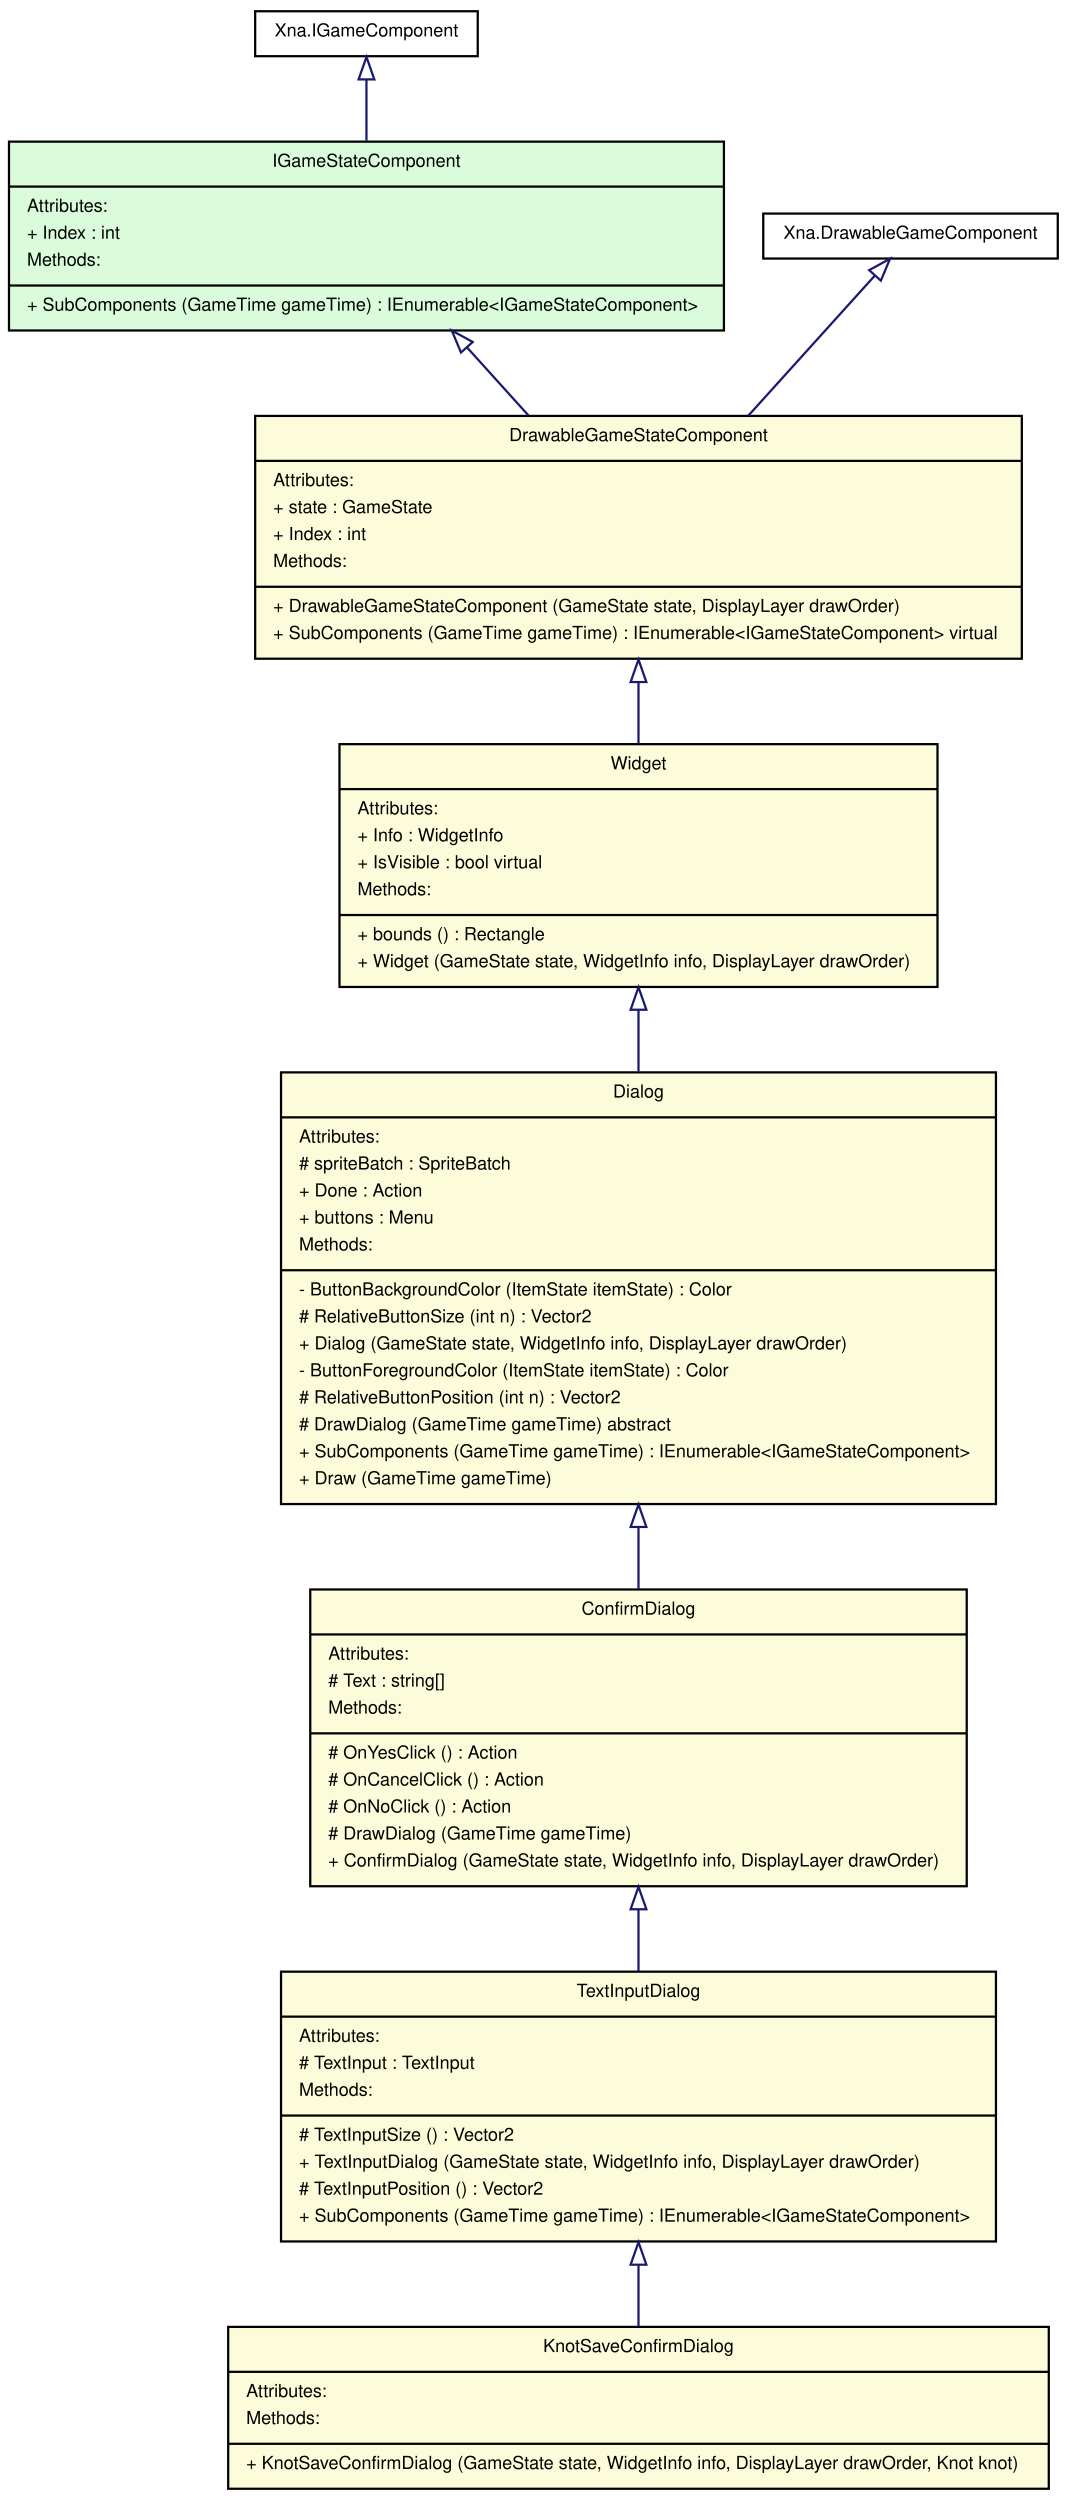
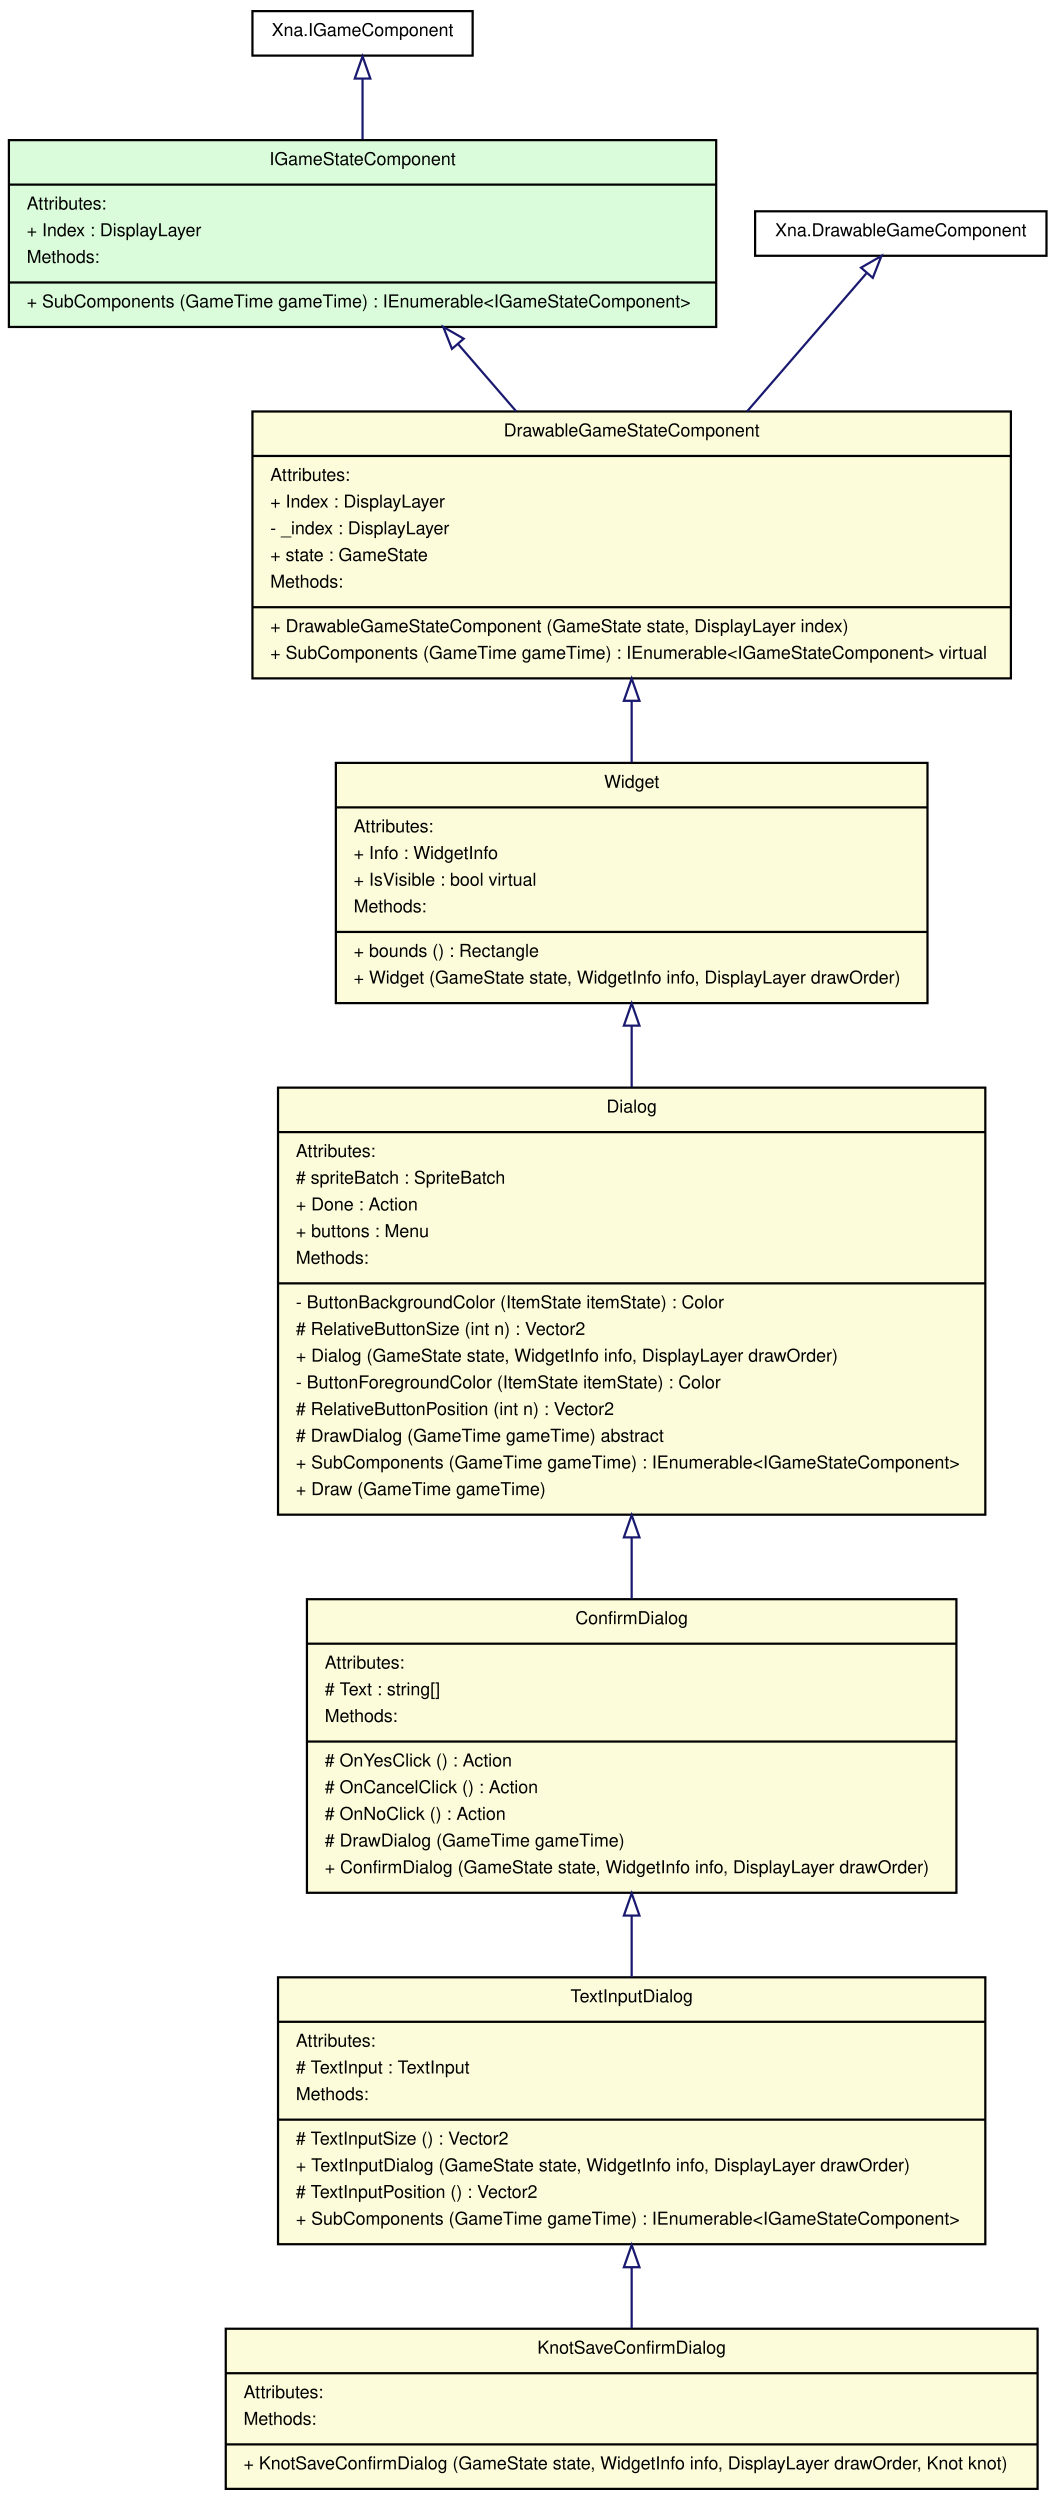
- <svg xmlns="http://www.w3.org/2000/svg" width="474pt" height="1112pt" viewBox="0.00 0.00 474.00 1112.00">
-   <g id="graph1" class="graph" transform="scale(1 1) rotate(0) translate(4 1108)">
-     <polygon fill="white" stroke="white" points="-4,5 -4,-1108 471,-1108 471,5 -4,5" />
+ <svg xmlns="http://www.w3.org/2000/svg" width="474pt" height="1124pt" viewBox="0.00 0.00 474.00 1124.00">
+   <g id="graph1" class="graph" transform="scale(1 1) rotate(0) translate(4 1120)">
+     <polygon fill="white" stroke="white" points="-4,5 -4,-1120 471,-1120 471,5 -4,5" />
    <g id="node1" class="node">
      <polygon fill="#fcfcda" stroke="black" points="121,-111 121,-231 439,-231 439,-111 121,-111" />
      <text text-anchor="middle" x="280" y="-219.8" font-family="Helvetica,sans-Serif" font-size="8.00">TextInputDialog</text>
      <polyline fill="none" stroke="black" points="121,-211 439,-211 " />
      <text text-anchor="start" x="129" y="-199.8" font-family="Helvetica,sans-Serif" font-size="8.00">Attributes:</text>
      <text text-anchor="start" x="129" y="-187.8" font-family="Helvetica,sans-Serif" font-size="8.00"># TextInput : TextInput</text>
      <text text-anchor="start" x="129" y="-175.8" font-family="Helvetica,sans-Serif" font-size="8.00">Methods:</text>
      <polyline fill="none" stroke="black" points="121,-167 439,-167 " />
      <text text-anchor="start" x="129" y="-155.8" font-family="Helvetica,sans-Serif" font-size="8.00"># TextInputSize () : Vector2</text>
      <text text-anchor="start" x="129" y="-143.8" font-family="Helvetica,sans-Serif" font-size="8.00">+ TextInputDialog (GameState state, WidgetInfo info, DisplayLayer drawOrder)</text>
      <text text-anchor="start" x="129" y="-131.8" font-family="Helvetica,sans-Serif" font-size="8.00"># TextInputPosition () : Vector2</text>
      <text text-anchor="start" x="129" y="-119.8" font-family="Helvetica,sans-Serif" font-size="8.00">+ SubComponents (GameTime gameTime) : IEnumerable&lt;IGameStateComponent&gt;</text>
    </g>
    <g id="node7" class="node">
      <polygon fill="#fcfcda" stroke="black" points="97.5,-1 97.5,-73 462.5,-73 462.5,-1 97.5,-1" />
      <text text-anchor="middle" x="280" y="-61.8" font-family="Helvetica,sans-Serif" font-size="8.00">KnotSaveConfirmDialog</text>
      <polyline fill="none" stroke="black" points="97.5,-53 462.5,-53 " />
      <text text-anchor="start" x="105.5" y="-41.8" font-family="Helvetica,sans-Serif" font-size="8.00">Attributes:</text>
      <text text-anchor="start" x="105.5" y="-29.8" font-family="Helvetica,sans-Serif" font-size="8.00">Methods:</text>
      <polyline fill="none" stroke="black" points="97.5,-21 462.5,-21 " />
      <text text-anchor="start" x="105.5" y="-9.8" font-family="Helvetica,sans-Serif" font-size="8.00">+ KnotSaveConfirmDialog (GameState state, WidgetInfo info, DisplayLayer drawOrder, Knot knot)</text>
    </g>
    <g id="edge16" class="edge">
      <path fill="none" stroke="midnightblue" d="M280,-100.445C280,-91.028 280,-81.706 280,-73.224" />
      <polygon fill="none" stroke="midnightblue" points="276.5,-100.664 280,-110.664 283.5,-100.664 276.5,-100.664" />
    </g>
    <g id="node2" class="node">
      <polygon fill="#fcfcda" stroke="black" points="134,-269 134,-401 426,-401 426,-269 134,-269" />
      <text text-anchor="middle" x="280" y="-389.8" font-family="Helvetica,sans-Serif" font-size="8.00">ConfirmDialog</text>
      <polyline fill="none" stroke="black" points="134,-381 426,-381 " />
      <text text-anchor="start" x="142" y="-369.8" font-family="Helvetica,sans-Serif" font-size="8.00">Attributes:</text>
      <text text-anchor="start" x="142" y="-357.8" font-family="Helvetica,sans-Serif" font-size="8.00"># Text : string[]</text>
      <text text-anchor="start" x="142" y="-345.8" font-family="Helvetica,sans-Serif" font-size="8.00">Methods:</text>
      <polyline fill="none" stroke="black" points="134,-337 426,-337 " />
      <text text-anchor="start" x="142" y="-325.8" font-family="Helvetica,sans-Serif" font-size="8.00"># OnYesClick () : Action</text>
      <text text-anchor="start" x="142" y="-313.8" font-family="Helvetica,sans-Serif" font-size="8.00"># OnCancelClick () : Action</text>
      <text text-anchor="start" x="142" y="-301.8" font-family="Helvetica,sans-Serif" font-size="8.00"># OnNoClick () : Action</text>
      <text text-anchor="start" x="142" y="-289.8" font-family="Helvetica,sans-Serif" font-size="8.00"># DrawDialog (GameTime gameTime)</text>
      <text text-anchor="start" x="142" y="-277.8" font-family="Helvetica,sans-Serif" font-size="8.00">+ ConfirmDialog (GameState state, WidgetInfo info, DisplayLayer drawOrder)</text>
    </g>
    <g id="edge2" class="edge">
      <path fill="none" stroke="midnightblue" d="M280,-258.766C280,-249.492 280,-240.119 280,-231.125" />
      <polygon fill="none" stroke="midnightblue" points="276.5,-258.768 280,-268.768 283.5,-258.768 276.5,-258.768" />
    </g>
    <g id="node3" class="node">
      <polygon fill="#fcfcda" stroke="black" points="121,-439 121,-631 439,-631 439,-439 121,-439" />
      <text text-anchor="middle" x="280" y="-619.8" font-family="Helvetica,sans-Serif" font-size="8.00">Dialog</text>
      <polyline fill="none" stroke="black" points="121,-611 439,-611 " />
      <text text-anchor="start" x="129" y="-599.8" font-family="Helvetica,sans-Serif" font-size="8.00">Attributes:</text>
      <text text-anchor="start" x="129" y="-587.8" font-family="Helvetica,sans-Serif" font-size="8.00"># spriteBatch : SpriteBatch</text>
      <text text-anchor="start" x="129" y="-575.8" font-family="Helvetica,sans-Serif" font-size="8.00">+ Done : Action</text>
      <text text-anchor="start" x="129" y="-563.8" font-family="Helvetica,sans-Serif" font-size="8.00">+ buttons : Menu</text>
      <text text-anchor="start" x="129" y="-551.8" font-family="Helvetica,sans-Serif" font-size="8.00">Methods:</text>
      <polyline fill="none" stroke="black" points="121,-543 439,-543 " />
      <text text-anchor="start" x="129" y="-531.8" font-family="Helvetica,sans-Serif" font-size="8.00">- ButtonBackgroundColor (ItemState itemState) : Color</text>
      <text text-anchor="start" x="129" y="-519.8" font-family="Helvetica,sans-Serif" font-size="8.00"># RelativeButtonSize (int n) : Vector2</text>
      <text text-anchor="start" x="129" y="-507.8" font-family="Helvetica,sans-Serif" font-size="8.00">+ Dialog (GameState state, WidgetInfo info, DisplayLayer drawOrder)</text>
      <text text-anchor="start" x="129" y="-495.8" font-family="Helvetica,sans-Serif" font-size="8.00">- ButtonForegroundColor (ItemState itemState) : Color</text>
      <text text-anchor="start" x="129" y="-483.8" font-family="Helvetica,sans-Serif" font-size="8.00"># RelativeButtonPosition (int n) : Vector2</text>
      <text text-anchor="start" x="129" y="-471.8" font-family="Helvetica,sans-Serif" font-size="8.00"># DrawDialog (GameTime gameTime) abstract</text>
      <text text-anchor="start" x="129" y="-459.8" font-family="Helvetica,sans-Serif" font-size="8.00">+ SubComponents (GameTime gameTime) : IEnumerable&lt;IGameStateComponent&gt;</text>
      <text text-anchor="start" x="129" y="-447.8" font-family="Helvetica,sans-Serif" font-size="8.00">+ Draw (GameTime gameTime)</text>
    </g>
    <g id="edge4" class="edge">
      <path fill="none" stroke="midnightblue" d="M280,-428.678C280,-419.356 280,-410.107 280,-401.257" />
      <polygon fill="none" stroke="midnightblue" points="276.5,-428.808 280,-438.808 283.5,-428.808 276.5,-428.808" />
    </g>
    <g id="node4" class="node">
      <polygon fill="#fcfcda" stroke="black" points="147,-669 147,-777 413,-777 413,-669 147,-669" />
      <text text-anchor="middle" x="280" y="-765.8" font-family="Helvetica,sans-Serif" font-size="8.00">Widget</text>
      <polyline fill="none" stroke="black" points="147,-757 413,-757 " />
      <text text-anchor="start" x="155" y="-745.8" font-family="Helvetica,sans-Serif" font-size="8.00">Attributes:</text>
      <text text-anchor="start" x="155" y="-733.8" font-family="Helvetica,sans-Serif" font-size="8.00">+ Info : WidgetInfo</text>
      <text text-anchor="start" x="155" y="-721.8" font-family="Helvetica,sans-Serif" font-size="8.00">+ IsVisible : bool virtual</text>
      <text text-anchor="start" x="155" y="-709.8" font-family="Helvetica,sans-Serif" font-size="8.00">Methods:</text>
      <polyline fill="none" stroke="black" points="147,-701 413,-701 " />
      <text text-anchor="start" x="155" y="-689.8" font-family="Helvetica,sans-Serif" font-size="8.00">+ bounds () : Rectangle</text>
      <text text-anchor="start" x="155" y="-677.8" font-family="Helvetica,sans-Serif" font-size="8.00">+ Widget (GameState state, WidgetInfo info, DisplayLayer drawOrder)</text>
    </g>
    <g id="edge6" class="edge">
      <path fill="none" stroke="midnightblue" d="M280,-658.675C280,-649.815 280,-640.562 280,-631.28" />
      <polygon fill="none" stroke="midnightblue" points="276.5,-658.875 280,-668.875 283.5,-658.875 276.5,-658.875" />
    </g>
    <g id="node5" class="node">
-       <polygon fill="#fcfcda" stroke="black" points="109.5,-815 109.5,-923 450.5,-923 450.5,-815 109.5,-815" />
-       <text text-anchor="middle" x="280" y="-911.8" font-family="Helvetica,sans-Serif" font-size="8.00">DrawableGameStateComponent</text>
-       <polyline fill="none" stroke="black" points="109.5,-903 450.5,-903 " />
-       <text text-anchor="start" x="117.5" y="-891.8" font-family="Helvetica,sans-Serif" font-size="8.00">Attributes:</text>
-       <text text-anchor="start" x="117.5" y="-879.8" font-family="Helvetica,sans-Serif" font-size="8.00">+ state : GameState</text>
-       <text text-anchor="start" x="117.5" y="-867.8" font-family="Helvetica,sans-Serif" font-size="8.00">+ Index : int</text>
+       <polygon fill="#fcfcda" stroke="black" points="109.5,-815 109.5,-935 450.5,-935 450.5,-815 109.5,-815" />
+       <text text-anchor="middle" x="280" y="-923.8" font-family="Helvetica,sans-Serif" font-size="8.00">DrawableGameStateComponent</text>
+       <polyline fill="none" stroke="black" points="109.5,-915 450.5,-915 " />
+       <text text-anchor="start" x="117.5" y="-903.8" font-family="Helvetica,sans-Serif" font-size="8.00">Attributes:</text>
+       <text text-anchor="start" x="117.5" y="-891.8" font-family="Helvetica,sans-Serif" font-size="8.00">+ Index : DisplayLayer</text>
+       <text text-anchor="start" x="117.5" y="-879.8" font-family="Helvetica,sans-Serif" font-size="8.00">- _index : DisplayLayer</text>
+       <text text-anchor="start" x="117.5" y="-867.8" font-family="Helvetica,sans-Serif" font-size="8.00">+ state : GameState</text>
      <text text-anchor="start" x="117.5" y="-855.8" font-family="Helvetica,sans-Serif" font-size="8.00">Methods:</text>
      <polyline fill="none" stroke="black" points="109.5,-847 450.5,-847 " />
-       <text text-anchor="start" x="117.5" y="-835.8" font-family="Helvetica,sans-Serif" font-size="8.00">+ DrawableGameStateComponent (GameState state, DisplayLayer drawOrder)</text>
+       <text text-anchor="start" x="117.5" y="-835.8" font-family="Helvetica,sans-Serif" font-size="8.00">+ DrawableGameStateComponent (GameState state, DisplayLayer index)</text>
      <text text-anchor="start" x="117.5" y="-823.8" font-family="Helvetica,sans-Serif" font-size="8.00">+ SubComponents (GameTime gameTime) : IEnumerable&lt;IGameStateComponent&gt; virtual</text>
    </g>
    <g id="edge8" class="edge">
-       <path fill="none" stroke="midnightblue" d="M280,-804.523C280,-795.474 280,-786.248 280,-777.41" />
-       <polygon fill="none" stroke="midnightblue" points="276.5,-804.635 280,-814.635 283.5,-804.635 276.5,-804.635" />
+       <path fill="none" stroke="midnightblue" d="M280,-804.907C280,-795.607 280,-786.188 280,-777.212" />
+       <polygon fill="none" stroke="midnightblue" points="276.5,-804.926 280,-814.926 283.5,-804.926 276.5,-804.926" />
    </g>
    <g id="node6" class="node">
-       <polygon fill="#dafcda" stroke="black" points="0,-961 0,-1045 318,-1045 318,-961 0,-961" />
-       <text text-anchor="middle" x="159" y="-1033.8" font-family="Helvetica,sans-Serif" font-size="8.00">IGameStateComponent</text>
-       <polyline fill="none" stroke="black" points="0,-1025 318,-1025 " />
-       <text text-anchor="start" x="8" y="-1013.8" font-family="Helvetica,sans-Serif" font-size="8.00">Attributes:</text>
-       <text text-anchor="start" x="8" y="-1001.8" font-family="Helvetica,sans-Serif" font-size="8.00">+ Index : int</text>
-       <text text-anchor="start" x="8" y="-989.8" font-family="Helvetica,sans-Serif" font-size="8.00">Methods:</text>
-       <polyline fill="none" stroke="black" points="0,-981 318,-981 " />
-       <text text-anchor="start" x="8" y="-969.8" font-family="Helvetica,sans-Serif" font-size="8.00">+ SubComponents (GameTime gameTime) : IEnumerable&lt;IGameStateComponent&gt;</text>
+       <polygon fill="#dafcda" stroke="black" points="0,-973 0,-1057 318,-1057 318,-973 0,-973" />
+       <text text-anchor="middle" x="159" y="-1045.8" font-family="Helvetica,sans-Serif" font-size="8.00">IGameStateComponent</text>
+       <polyline fill="none" stroke="black" points="0,-1037 318,-1037 " />
+       <text text-anchor="start" x="8" y="-1025.8" font-family="Helvetica,sans-Serif" font-size="8.00">Attributes:</text>
+       <text text-anchor="start" x="8" y="-1013.8" font-family="Helvetica,sans-Serif" font-size="8.00">+ Index : DisplayLayer</text>
+       <text text-anchor="start" x="8" y="-1001.8" font-family="Helvetica,sans-Serif" font-size="8.00">Methods:</text>
+       <polyline fill="none" stroke="black" points="0,-993 318,-993 " />
+       <text text-anchor="start" x="8" y="-981.8" font-family="Helvetica,sans-Serif" font-size="8.00">+ SubComponents (GameTime gameTime) : IEnumerable&lt;IGameStateComponent&gt;</text>
    </g>
    <g id="edge12" class="edge">
-       <path fill="none" stroke="midnightblue" d="M203.666,-953.535C212.59,-943.653 222.007,-933.224 231.065,-923.192" />
-       <polygon fill="none" stroke="midnightblue" points="201.057,-951.202 196.953,-960.969 206.253,-955.893 201.057,-951.202" />
+       <path fill="none" stroke="midnightblue" d="M201.959,-965.295C210.409,-955.519 219.358,-945.165 228.065,-935.09" />
+       <polygon fill="none" stroke="midnightblue" points="199.195,-963.141 195.304,-972.995 204.491,-967.718 199.195,-963.141" />
    </g>
    <g id="node8" class="node">
-       <polygon fill="#ffffff" stroke="black" points="335.5,-993 335.5,-1013 466.5,-1013 466.5,-993 335.5,-993" />
-       <text text-anchor="middle" x="401" y="-1001.8" font-family="Helvetica,sans-Serif" font-size="8.00">Xna.DrawableGameComponent</text>
+       <polygon fill="#ffffff" stroke="black" points="335.5,-1005 335.5,-1025 466.5,-1025 466.5,-1005 335.5,-1005" />
+       <text text-anchor="middle" x="401" y="-1013.8" font-family="Helvetica,sans-Serif" font-size="8.00">Xna.DrawableGameComponent</text>
    </g>
    <g id="edge10" class="edge">
-       <path fill="none" stroke="midnightblue" d="M385.148,-985.445C370.817,-969.574 348.95,-945.357 328.861,-923.111" />
-       <polygon fill="none" stroke="midnightblue" points="382.606,-987.852 391.905,-992.928 387.801,-983.161 382.606,-987.852" />
+       <path fill="none" stroke="midnightblue" d="M385.504,-997.071C371.886,-981.314 351.268,-957.459 331.861,-935.004" />
+       <polygon fill="none" stroke="midnightblue" points="383.111,-999.654 392.298,-1004.93 388.407,-995.077 383.111,-999.654" />
    </g>
    <g id="node9" class="node">
-       <polygon fill="#ffffff" stroke="black" points="109.5,-1083 109.5,-1103 208.5,-1103 208.5,-1083 109.5,-1083" />
-       <text text-anchor="middle" x="159" y="-1091.8" font-family="Helvetica,sans-Serif" font-size="8.00">Xna.IGameComponent</text>
+       <polygon fill="#ffffff" stroke="black" points="109.5,-1095 109.5,-1115 208.5,-1115 208.5,-1095 109.5,-1095" />
+       <text text-anchor="middle" x="159" y="-1103.8" font-family="Helvetica,sans-Serif" font-size="8.00">Xna.IGameComponent</text>
    </g>
    <g id="edge14" class="edge">
-       <path fill="none" stroke="midnightblue" d="M159,-1072.45C159,-1064.39 159,-1054.83 159,-1045.41" />
-       <polygon fill="none" stroke="midnightblue" points="155.5,-1072.68 159,-1082.68 162.5,-1072.68 155.5,-1072.68" />
+       <path fill="none" stroke="midnightblue" d="M159,-1084.45C159,-1076.39 159,-1066.83 159,-1057.41" />
+       <polygon fill="none" stroke="midnightblue" points="155.5,-1084.68 159,-1094.68 162.5,-1084.68 155.5,-1084.68" />
    </g>
  </g>
</svg>
